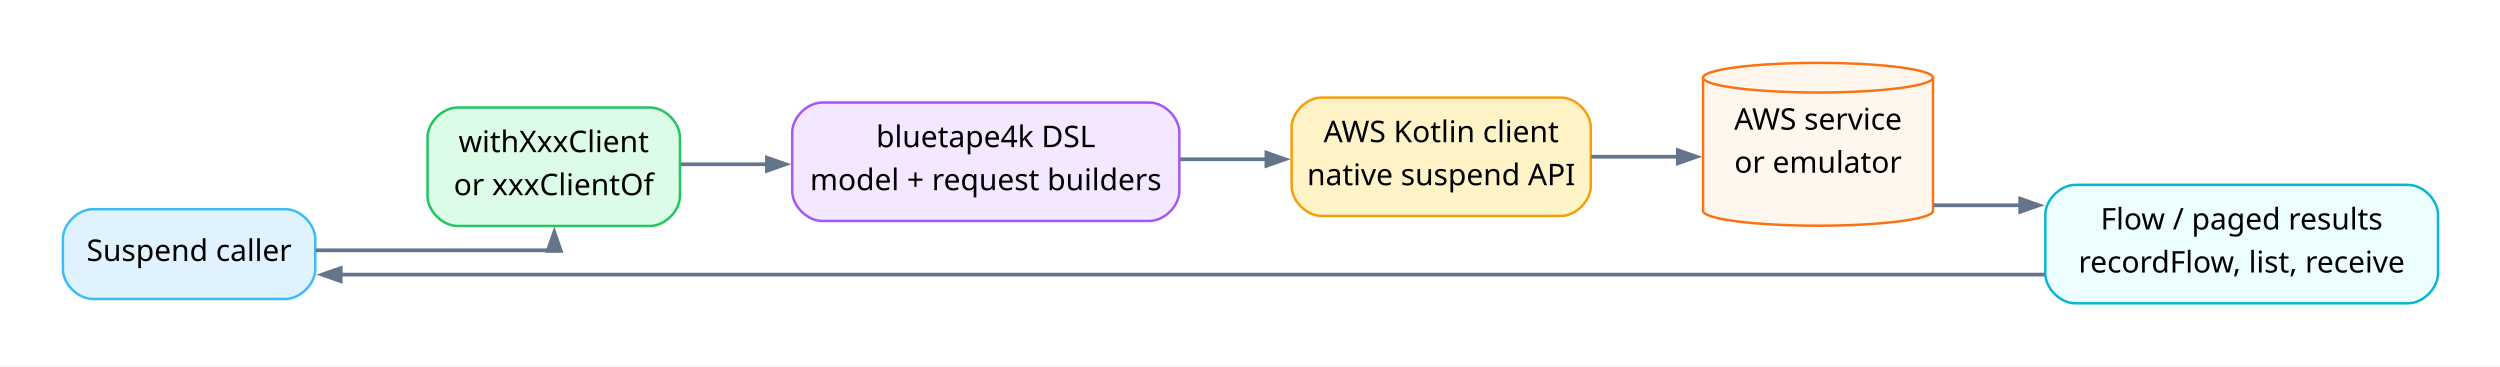
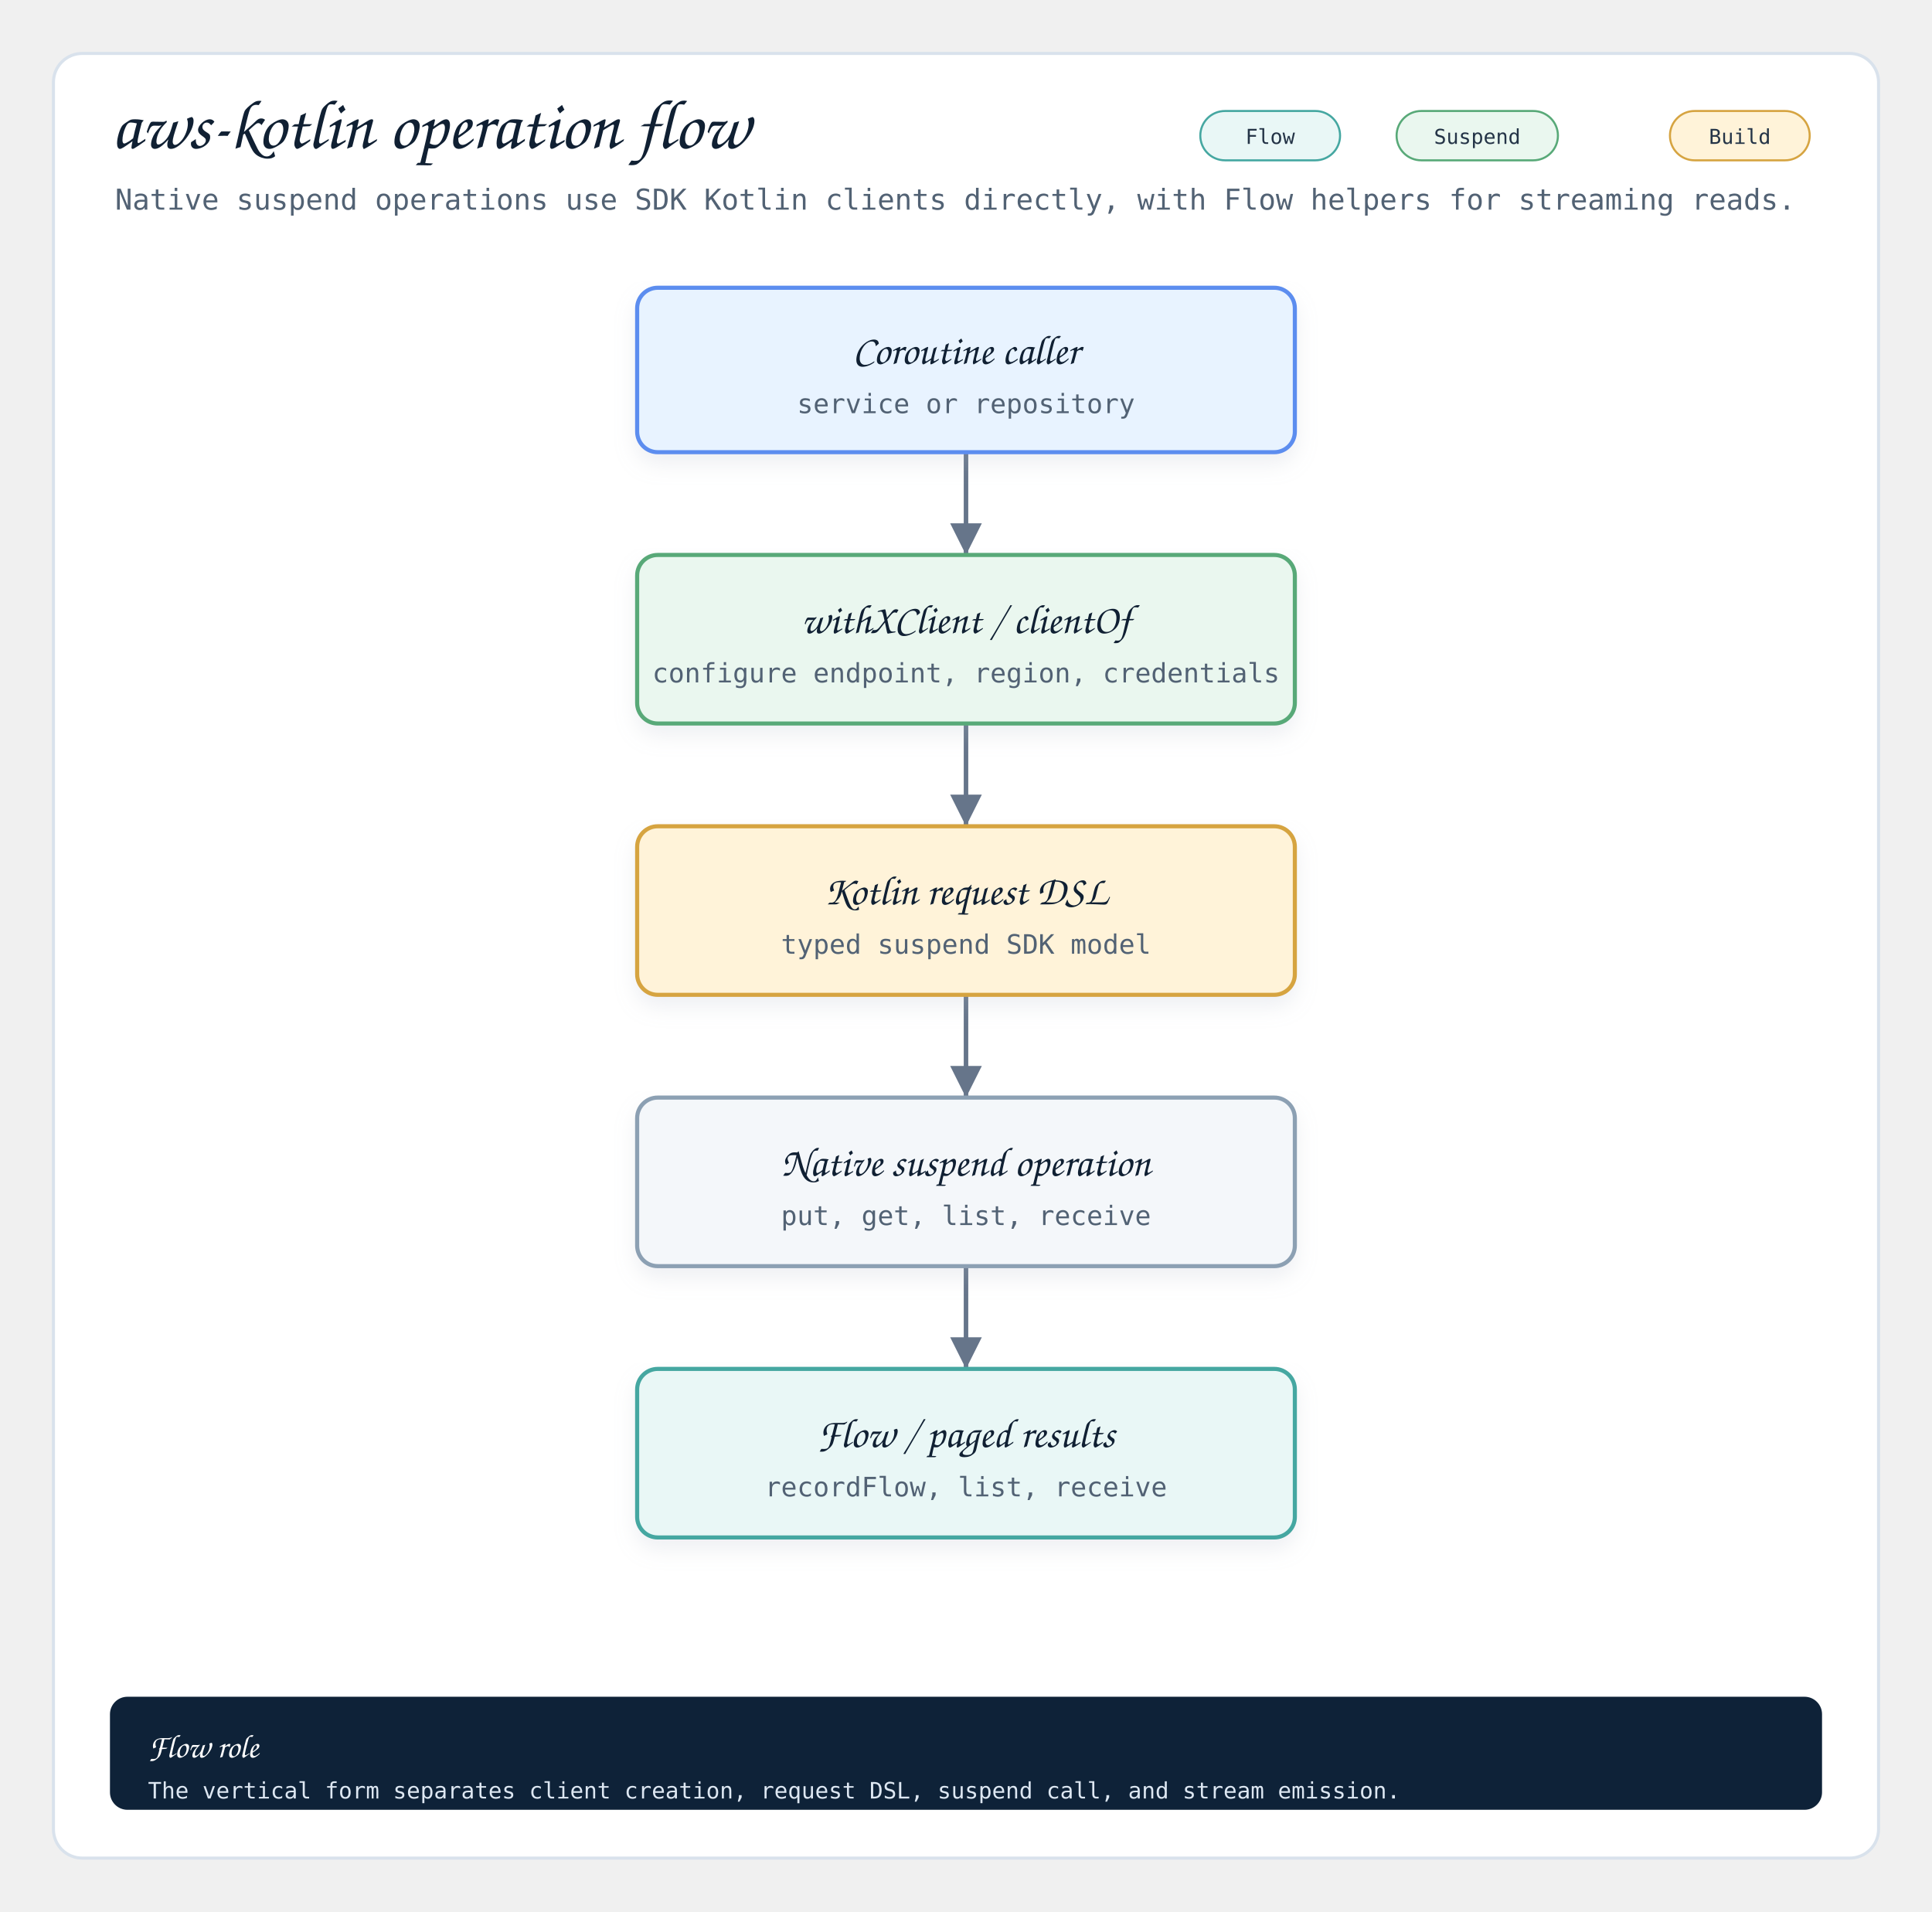
- <svg xmlns="http://www.w3.org/2000/svg" width="1002pt" height="147pt" viewBox="0.00 0.00 1002.00 147.00">
-   <g id="graph0" class="graph" transform="scale(1 1) rotate(0) translate(25.2 121.56)">
-     <polygon fill="#ffffff" stroke="none" points="-25.2,25.2 -25.2,-121.56 977.16,-121.56 977.16,25.2 -25.2,25.2" />
-     <g id="node1" class="node">
-       <path fill="#e0f2fe" stroke="#38bdf8" d="M89.16,-37.73C89.16,-37.73 12,-37.73 12,-37.73 6,-37.73 0,-31.73 0,-25.73 0,-25.73 0,-13.73 0,-13.73 0,-7.73 6,-1.73 12,-1.73 12,-1.73 89.16,-1.73 89.16,-1.73 95.16,-1.73 101.16,-7.73 101.16,-13.73 101.16,-13.73 101.16,-25.73 101.16,-25.73 101.16,-31.73 95.16,-37.73 89.16,-37.73" />
-       <text xml:space="preserve" text-anchor="middle" x="50.58" y="-16.96" font-family="Architects Daughter" font-size="12.00">Suspend caller</text>
+ <svg xmlns="http://www.w3.org/2000/svg" width="940" height="930" viewBox="0 0 940 930" role="img" aria-label="aws-kotlin operation flow">
+   <defs>
+     <marker id="arrow" markerWidth="9" markerHeight="9" refX="8" refY="4.5" orient="auto" markerUnits="strokeWidth">
+       <path d="M1,1 L8,4.5 L1,8 Z" fill="#66758A" />
+     </marker>
+     <filter id="shadow" x="-10%" y="-10%" width="120%" height="130%">
+       <feDropShadow dx="0" dy="5" stdDeviation="5" flood-color="#AAB7C6" flood-opacity="0.20" />
+     </filter>
+   </defs>
+   <style>
+   svg{background:#F5F7FA}
+   .frame{fill:#FFFFFF;stroke:#D9E2EC;stroke-width:1.5}
+   .title{font-family:"Architects Daughter","Comic Sans MS",cursive;font-size:34px;fill:#102033}
+   .subtitle,.detail,.footer-detail{font-family:"Comic Mono","SFMono-Regular",Menlo,monospace;fill:#526274}
+   .subtitle{font-size:14px}
+   .card-title{font-family:"Architects Daughter","Comic Sans MS",cursive;font-size:20px;fill:#102033}
+   .detail{font-size:13px}
+   .chip{font-family:"Comic Mono","SFMono-Regular",Menlo,monospace;font-size:10px;fill:#243447}
+   .card{stroke-width:2;filter:url(#shadow)}
+   .edge{fill:none;stroke-width:2.2;marker-end:url(#arrow)}
+   .edge-label{font-family:"Comic Mono","SFMono-Regular",Menlo,monospace;font-size:11px;fill:#344456}
+   .label-bg{fill:#FFFFFF;stroke:#D9E2EC}
+   .footer{fill:#0E2238;stroke:#0E2238}
+   .footer-title{font-family:"Architects Daughter","Comic Sans MS",cursive;font-size:16px;fill:#FFFFFF}
+   .footer-detail{font-size:11px;fill:#DDE7F2}
+ </style>
+   <rect x="26" y="26" width="888" height="878" rx="14" class="frame" />
+   <text class="title" x="54" y="72">aws-kotlin operation flow</text>
+   <text class="subtitle" x="56" y="102">Native suspend operations use SDK Kotlin clients directly, with Flow helpers for streaming reads.</text>
+   <rect x="812.5" y="54" width="68" height="24" rx="12" fill="#FFF3D9" stroke="#D6A441" />
+   <text class="chip" x="846.5" y="70" text-anchor="middle">Build</text>
+   <rect x="679.5" y="54" width="78.5" height="24" rx="12" fill="#EAF7EF" stroke="#58A978" />
+   <text class="chip" x="718.75" y="70" text-anchor="middle">Suspend</text>
+   <rect x="584" y="54" width="68" height="24" rx="12" fill="#E9F7F6" stroke="#45A7A1" />
+   <text class="chip" x="618" y="70" text-anchor="middle">Flow</text>
+   <g>
+     <g>
+       <path class="edge" d="M470 220 L470 245 L470 245 L470 270" stroke="#66758A" />
    </g>
-     <g id="node2" class="node">
-       <path fill="#dcfce7" stroke="#22c55e" d="M235.32,-78.46C235.32,-78.46 158.16,-78.46 158.16,-78.46 152.16,-78.46 146.16,-72.46 146.16,-66.46 146.16,-66.46 146.16,-43 146.16,-43 146.16,-37 152.16,-31 158.16,-31 158.16,-31 235.32,-31 235.32,-31 241.32,-31 247.32,-37 247.32,-43 247.32,-43 247.32,-66.46 247.32,-66.46 247.32,-72.46 241.32,-78.46 235.32,-78.46" />
-       <text xml:space="preserve" text-anchor="middle" x="196.74" y="-60.58" font-family="Architects Daughter" font-size="12.00">withXxxClient</text>
-       <text xml:space="preserve" text-anchor="middle" x="196.74" y="-43.33" font-family="Architects Daughter" font-size="12.00">or xxxClientOf</text>
+     <g>
+       <path class="edge" d="M470 352 L470 377 L470 377 L470 402" stroke="#66758A" />
    </g>
-     <g id="edge1" class="edge">
-       <path fill="none" stroke="#64748b" stroke-width="1.5" d="M101.37,-21.24C143.64,-21.24 196.96,-21.24 196.96,-21.24 196.96,-21.24 196.96,-22.19 196.96,-22.19" />
-       <polygon fill="#64748b" stroke="#64748b" stroke-width="1.5" points="194.34,-20.98 196.96,-28.48 199.59,-20.98 194.34,-20.98" />
+     <g>
+       <path class="edge" d="M470 484 L470 509 L470 509 L470 534" stroke="#66758A" />
    </g>
-     <g id="node3" class="node">
-       <path fill="#f3e8ff" stroke="#a855f7" d="M435.48,-80.46C435.48,-80.46 304.32,-80.46 304.32,-80.46 298.32,-80.46 292.32,-74.46 292.32,-68.46 292.32,-68.46 292.32,-45 292.32,-45 292.32,-39 298.32,-33 304.32,-33 304.32,-33 435.48,-33 435.48,-33 441.48,-33 447.48,-39 447.48,-45 447.48,-45 447.48,-68.46 447.48,-68.46 447.48,-74.46 441.48,-80.46 435.48,-80.46" />
-       <text xml:space="preserve" text-anchor="middle" x="369.9" y="-62.58" font-family="Architects Daughter" font-size="12.00">bluetape4k DSL</text>
-       <text xml:space="preserve" text-anchor="middle" x="369.9" y="-45.33" font-family="Architects Daughter" font-size="12.00">model + request builders</text>
-     </g>
-     <g id="edge2" class="edge">
-       <path fill="none" stroke="#64748b" stroke-width="1.5" d="M247.76,-55.73C247.76,-55.73 282.18,-55.73 282.18,-55.73" />
-       <polygon fill="#64748b" stroke="#64748b" stroke-width="1.5" points="282.18,-58.36 289.68,-55.73 282.18,-53.11 282.18,-58.36" />
-     </g>
-     <g id="node4" class="node">
-       <path fill="#fef3c7" stroke="#f59e0b" d="M600.39,-82.46C600.39,-82.46 504.48,-82.46 504.48,-82.46 498.48,-82.46 492.48,-76.46 492.48,-70.46 492.48,-70.46 492.48,-47 492.48,-47 492.48,-41 498.48,-35 504.48,-35 504.48,-35 600.39,-35 600.39,-35 606.39,-35 612.39,-41 612.39,-47 612.39,-47 612.39,-70.46 612.39,-70.46 612.39,-76.46 606.39,-82.46 600.39,-82.46" />
-       <text xml:space="preserve" text-anchor="middle" x="552.43" y="-64.58" font-family="Architects Daughter" font-size="12.00">AWS Kotlin client</text>
-       <text xml:space="preserve" text-anchor="middle" x="552.43" y="-47.33" font-family="Architects Daughter" font-size="12.00">native suspend API</text>
-     </g>
-     <g id="edge3" class="edge">
-       <path fill="none" stroke="#64748b" stroke-width="1.5" d="M447.84,-57.73C447.84,-57.73 482.38,-57.73 482.38,-57.73" />
-       <polygon fill="#64748b" stroke="#64748b" stroke-width="1.5" points="482.38,-60.36 489.88,-57.73 482.38,-55.11 482.38,-60.36" />
-     </g>
-     <g id="node6" class="node">
-       <path fill="#fff7ed" stroke="#f97316" d="M749.55,-90.43C749.55,-93.7 728.9,-96.36 703.47,-96.36 678.04,-96.36 657.39,-93.7 657.39,-90.43 657.39,-90.43 657.39,-37.03 657.39,-37.03 657.39,-33.76 678.04,-31.1 703.47,-31.1 728.9,-31.1 749.55,-33.76 749.55,-37.03 749.55,-37.03 749.55,-90.43 749.55,-90.43" />
-       <path fill="none" stroke="#f97316" d="M749.55,-90.43C749.55,-87.15 728.9,-84.49 703.47,-84.49 678.04,-84.49 657.39,-87.15 657.39,-90.43" />
-       <text xml:space="preserve" text-anchor="middle" x="703.47" y="-69.58" font-family="Architects Daughter" font-size="12.00">AWS service</text>
-       <text xml:space="preserve" text-anchor="middle" x="703.47" y="-52.33" font-family="Architects Daughter" font-size="12.00">or emulator</text>
-     </g>
-     <g id="edge4" class="edge">
-       <path fill="none" stroke="#64748b" stroke-width="1.5" d="M612.56,-58.73C612.56,-58.73 647.28,-58.73 647.28,-58.73" />
-       <polygon fill="#64748b" stroke="#64748b" stroke-width="1.5" points="647.28,-61.36 654.78,-58.73 647.28,-56.11 647.28,-61.36" />
-     </g>
-     <g id="node5" class="node">
-       <path fill="#ecfeff" stroke="#06b6d4" d="M939.96,-47.46C939.96,-47.46 806.55,-47.46 806.55,-47.46 800.55,-47.46 794.55,-41.46 794.55,-35.46 794.55,-35.46 794.55,-12 794.55,-12 794.55,-6 800.55,0 806.55,0 806.55,0 939.96,0 939.96,0 945.96,0 951.96,-6 951.96,-12 951.96,-12 951.96,-35.46 951.96,-35.46 951.96,-41.46 945.96,-47.46 939.96,-47.46" />
-       <text xml:space="preserve" text-anchor="middle" x="873.25" y="-29.58" font-family="Architects Daughter" font-size="12.00">Flow / paged results</text>
-       <text xml:space="preserve" text-anchor="middle" x="873.25" y="-12.33" font-family="Architects Daughter" font-size="12.00">recordFlow, list, receive</text>
-     </g>
-     <g id="edge6" class="edge">
-       <path fill="none" stroke="#64748b" stroke-width="1.5" d="M794.37,-11.49C794.37,-11.49 111.35,-11.49 111.35,-11.49" />
-       <polygon fill="#64748b" stroke="#64748b" stroke-width="1.5" points="111.35,-8.86 103.85,-11.49 111.35,-14.11 111.35,-8.86" />
-     </g>
-     <g id="edge5" class="edge">
-       <path fill="none" stroke="#64748b" stroke-width="1.5" d="M749.86,-39.28C749.86,-39.28 784.49,-39.28 784.49,-39.28" />
-       <polygon fill="#64748b" stroke="#64748b" stroke-width="1.5" points="784.49,-41.91 791.99,-39.28 784.49,-36.66 784.49,-41.91" />
+     <g>
+       <path class="edge" d="M470 616 L470 641 L470 641 L470 666" stroke="#66758A" />
    </g>
  </g>
+   <g id="caller">
+     <rect class="card" x="310" y="140" width="320" height="80" rx="10" fill="#E8F3FF" stroke="#5B8DEF" />
+     <text class="card-title" x="470" y="177" text-anchor="middle">Coroutine caller</text>
+     <text class="detail" x="470" y="201" text-anchor="middle">service or repository</text>
+   </g>
+   <g id="client">
+     <rect class="card" x="310" y="270" width="320" height="82" rx="10" fill="#EAF7EF" stroke="#58A978" />
+     <text class="card-title" x="470" y="308" text-anchor="middle">withXClient / clientOf</text>
+     <text class="detail" x="470" y="332" text-anchor="middle">configure endpoint, region, credentials</text>
+   </g>
+   <g id="request">
+     <rect class="card" x="310" y="402" width="320" height="82" rx="10" fill="#FFF3D9" stroke="#D6A441" />
+     <text class="card-title" x="470" y="440" text-anchor="middle">Kotlin request DSL</text>
+     <text class="detail" x="470" y="464" text-anchor="middle">typed suspend SDK model</text>
+   </g>
+   <g id="operation">
+     <rect class="card" x="310" y="534" width="320" height="82" rx="10" fill="#F4F7FA" stroke="#8CA0B3" />
+     <text class="card-title" x="470" y="572" text-anchor="middle">Native suspend operation</text>
+     <text class="detail" x="470" y="596" text-anchor="middle">put, get, list, receive</text>
+   </g>
+   <g id="stream">
+     <rect class="card" x="310" y="666" width="320" height="82" rx="10" fill="#E9F7F6" stroke="#45A7A1" />
+     <text class="card-title" x="470" y="704" text-anchor="middle">Flow / paged results</text>
+     <text class="detail" x="470" y="728" text-anchor="middle">recordFlow, list, receive</text>
+   </g>
+   <rect class="footer" x="54" y="826" width="832" height="54" rx="8" />
+   <text class="footer-title" x="72" y="855">Flow role</text>
+   <text class="footer-detail" x="72" y="875">The vertical form separates client creation, request DSL, suspend call, and stream emission.</text>
</svg>
